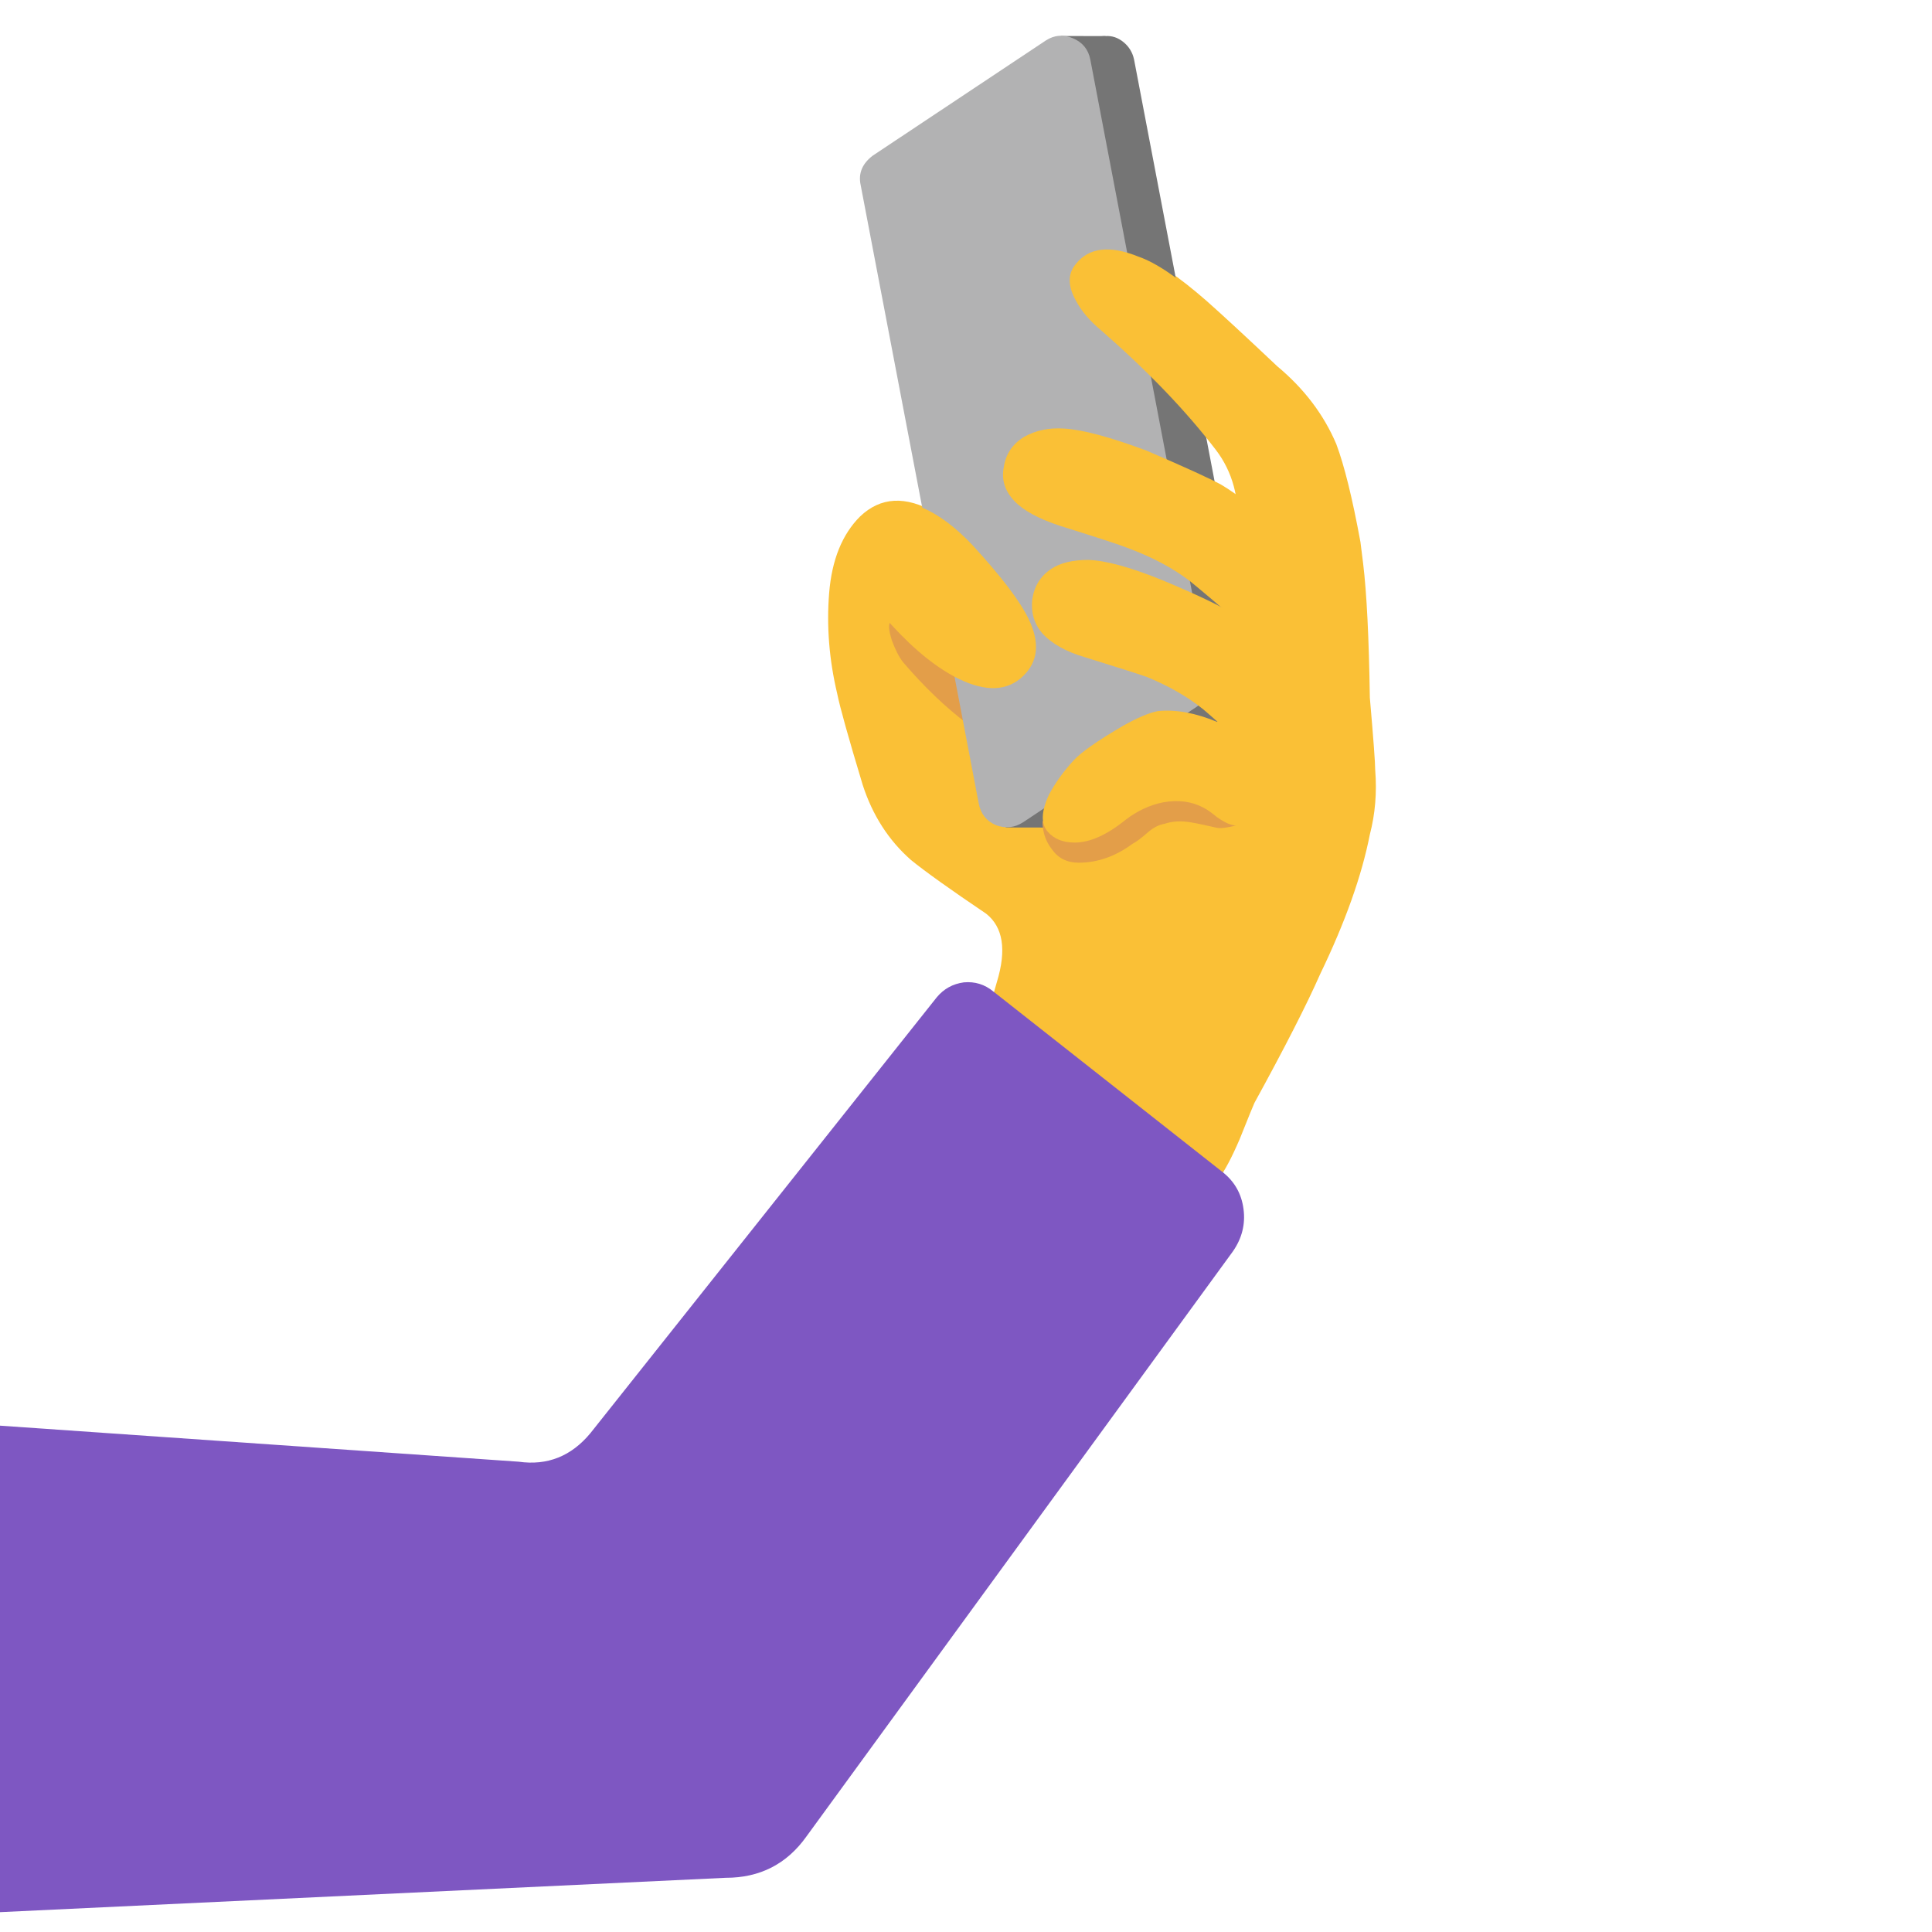
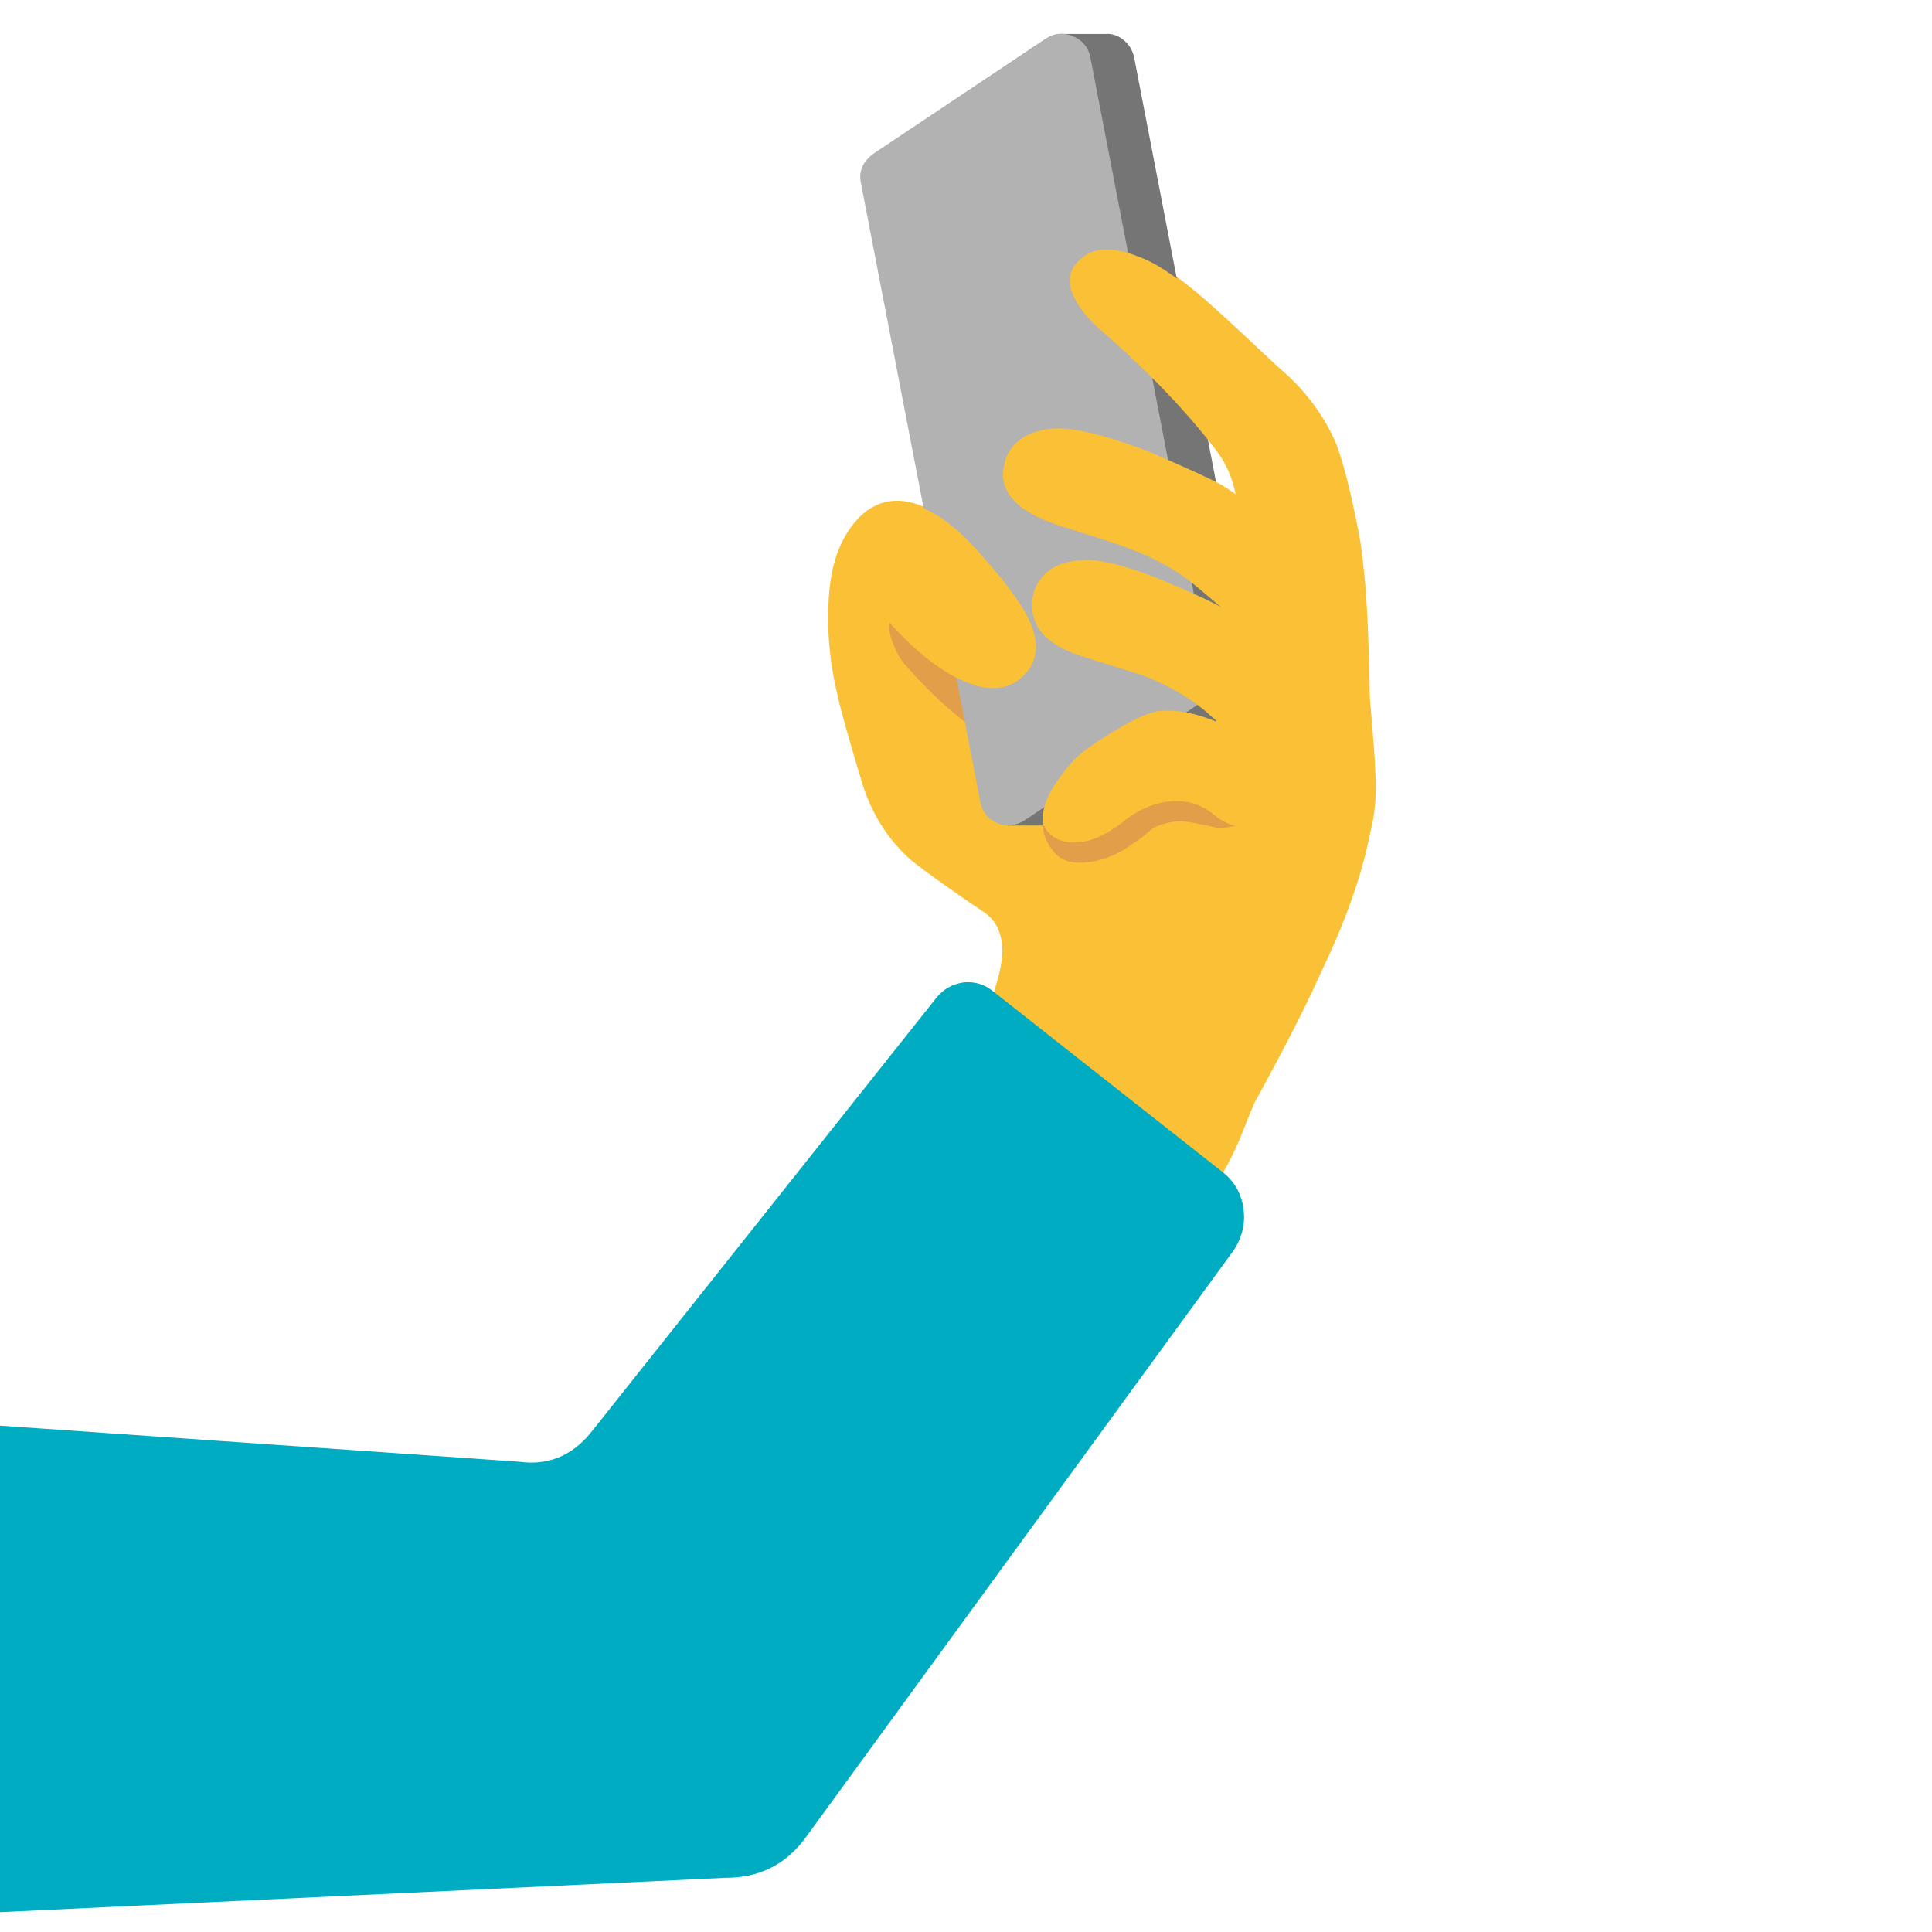
<svg xmlns="http://www.w3.org/2000/svg" xmlns:xlink="http://www.w3.org/1999/xlink" preserveAspectRatio="none" viewBox="0 0 72 72">
  <defs>
    <path id="a" fill="#FAC036" d="M44.95 11.2q-1.55-1.35-2.5-1.7-1.6-.65-2.35.3t.95 2.5q2.5 2.15 4.3 4.4.9 1.2.8 3.2-.1 1.35-1.3 2.45-1.15 1.1-2.95 1.55-2 .5-3.15-.35-.65-.5-1.85-2.25-1.15-1.65-2.05-2.2-1.65-.95-2.8.15-1 1-1.15 2.85-.15 1.85.3 3.75.15.75.95 3.4.55 1.7 1.8 2.8.8.65 2.8 2 .95.75.4 2.55-.65 2.2-.3 3.15.4 1.1 2.05 2.2.9.55 2.65 1.6.9.7 2.25.8 1.25.1 1.6-.4.35-.45.8-1.5.5-1.25.55-1.35 1.7-3.1 2.45-4.8 1.4-2.9 1.85-5.2.3-1.15.2-2.4 0-.4-.2-2.7-.05-3.35-.25-5l-.1-.8q-.45-2.45-.9-3.65-.7-1.65-2.2-2.9-1.8-1.7-2.65-2.45z" />
    <path id="b" fill="#E39E49" d="M64.55 44.5q-.6-.15-1.25-.6-.05-.05-1.05-.9-1.5-1.25-3.15-1.9-.3.15.05 1.25.35.95.75 1.45 2.1 2.45 4.3 4.1.15.1.35-3.4z" />
    <path id="c" fill="#757575" d="M82.2 46.7q1.05-.65.85-1.95L75.15 3.8q-.15-.7-.7-1.15-.55-.45-1.2-.4-.6 0-1.05.3L60.75 10.2q-1.05.75-.8 1.95L67.8 53.1q.2 1.05 1.15 1.45.95.35 1.8-.2L82.2 46.7z" />
    <path id="d" fill="#757575" d="M73.25 6V2.25H70.3V6h2.95z" />
    <path id="e" fill="#757575" d="M69.75 54.7v-3.75h-3v3.75h3z" />
    <path id="f" fill="#B2B2B3" d="M57.85 10.2q-1.05.8-.8 1.95l7.9 40.95q.2 1.05 1.15 1.45.95.35 1.8-.2l11.45-7.65q1.05-.7.8-1.95L72.25 3.8q-.2-1-1.15-1.4-.95-.4-1.8.15L57.85 10.2z" />
-     <path id="g" fill="#7E57C2" d="M82.5 80q-.2-1.55-1.45-2.5L65.9 65.6q-.85-.7-1.95-.6-1.1.15-1.8 1l-22.9 28.9q-1.9 2.3-4.75 1.9L0 94.45v32.25l48.25-2.35q3.4 0 5.35-2.75l28.2-38.8q.9-1.3.7-2.8z" />
+     <path id="g" fill="#00ACC1" d="M82.5 80q-.2-1.55-1.45-2.5L65.9 65.6q-.85-.7-1.95-.6-1.1.15-1.8 1l-22.9 28.9q-1.9 2.3-4.75 1.9L0 94.45v32.25l48.25-2.35q3.4 0 5.35-2.75l28.2-38.8q.9-1.3.7-2.8z" />
    <path id="h" fill="#FAC036" d="M86.65 41.7q2-1.1.9-3.3-.55-1.15-2.6-3.2-2.3-2.2-4-3.2-1.1-.6-4.95-2.25-3.65-1.35-5.45-1.45-1.5-.1-2.65.55-1.15.7-1.35 2-.25 1.25.7 2.25.9.95 3.05 1.65 3.85 1.2 4.45 1.45 2.45.9 4.15 2.2 1.05.85 3.5 2.95 2.3 1.45 4.25.35z" />
    <path id="i" fill="#FAC036" d="M85.3 43.6q-2.2-2.3-3.65-3.1-1.2-.75-4.55-2.15-3.2-1.3-4.95-1.35-1.55 0-2.45.6-1.05.7-1.25 2-.15 1.3.65 2.25.95 1.05 2.85 1.6 3.4 1.05 4.1 1.3 2.2.9 3.75 2.15 1 .85 3.2 2.85 2.1 1.4 3.9.3 1.85-1.2.8-3.35-.55-1.25-2.4-3.1z" />
    <path id="j" fill="#FAC036" d="M56.6 36.85q.35 2.15 2.55 4.5 2.3 2.5 4.45 3.55 2.7 1.3 4.25-.2 1.5-1.45.35-3.8-.85-1.75-3.7-4.85-1.7-1.8-3.35-2.5-1.95-.85-3.35.15-1.5 1.1-1.2 3.15z" />
    <path id="k" fill="#FAC036" d="M82.05 35l8.35 3.15-.3-2.25q-.75-4.35-1.6-6.5-1.25-2.95-3.85-5.2-3.2-2.95-4.75-4.3-2.7-2.4-4.45-3-2.85-1.15-4.15.5-.8.95 0 2.4.55 1.05 1.7 2 4.65 4.05 7.6 7.9 1.65 2.15 1.45 5.3z" />
    <path id="l" fill="#E39E49" d="M45.35 30.25q-.55-.25-.95-.4-.7-.25-1.35-.05-.55.2-1.3.7-.7.5-1.1.6-.35.1-.95-.15-.65-.3-.85-.35 0 .6.35 1.05.35.5 1 .5 1.05 0 2-.7.2-.1.6-.45.3-.25.6-.3.45-.15 1-.05.3.05.95.2.25.05.95-.15-.35-.15-.95-.45z" />
    <path id="m" fill="#FAC036" d="M48.25 28.95q0-.55-.3-.6-.45-.2-1.3-.7-.9-.55-1.3-.75-1.2-.5-2.2-.4-.5.1-1.3.55-1.45.85-1.85 1.3-.55.6-.9 1.25-.45.95-.05 1.4.35.4 1 .4.85 0 1.9-.85.65-.5 1.4-.65.85-.15 1.5.2.2.1.5.35.35.25.6.3.4.1 1-.1.5-.25.9-.7.4-.5.4-1z" />
  </defs>
  <use xlink:href="#a" />
  <use transform="rotate(.078) scale(.56247)" xlink:href="#b" />
-   <use transform="rotate(.11) scale(.56244)" xlink:href="#c" />
-   <use transform="rotate(.11) scale(.56244)" xlink:href="#d" />
-   <use transform="rotate(.11) scale(.56244)" xlink:href="#e" />
-   <use transform="rotate(.11) scale(.56244)" xlink:href="#f" />
+   <use transform="scale(.56242)" xlink:href="#c" />
+   <use transform="scale(.56242)" xlink:href="#d" />
+   <use transform="scale(.56242)" xlink:href="#e" />
+   <use transform="scale(.56242)" xlink:href="#f" />
  <use transform="rotate(.078) scale(.56247)" xlink:href="#g" />
  <use transform="rotate(.078) scale(.56247)" xlink:href="#h" />
  <use transform="rotate(.078) scale(.56247)" xlink:href="#i" />
  <use transform="rotate(.078) scale(.56247)" xlink:href="#j" />
  <use transform="rotate(.078) scale(.56247)" xlink:href="#k" />
  <use xlink:href="#l" />
  <use xlink:href="#m" />
</svg>
